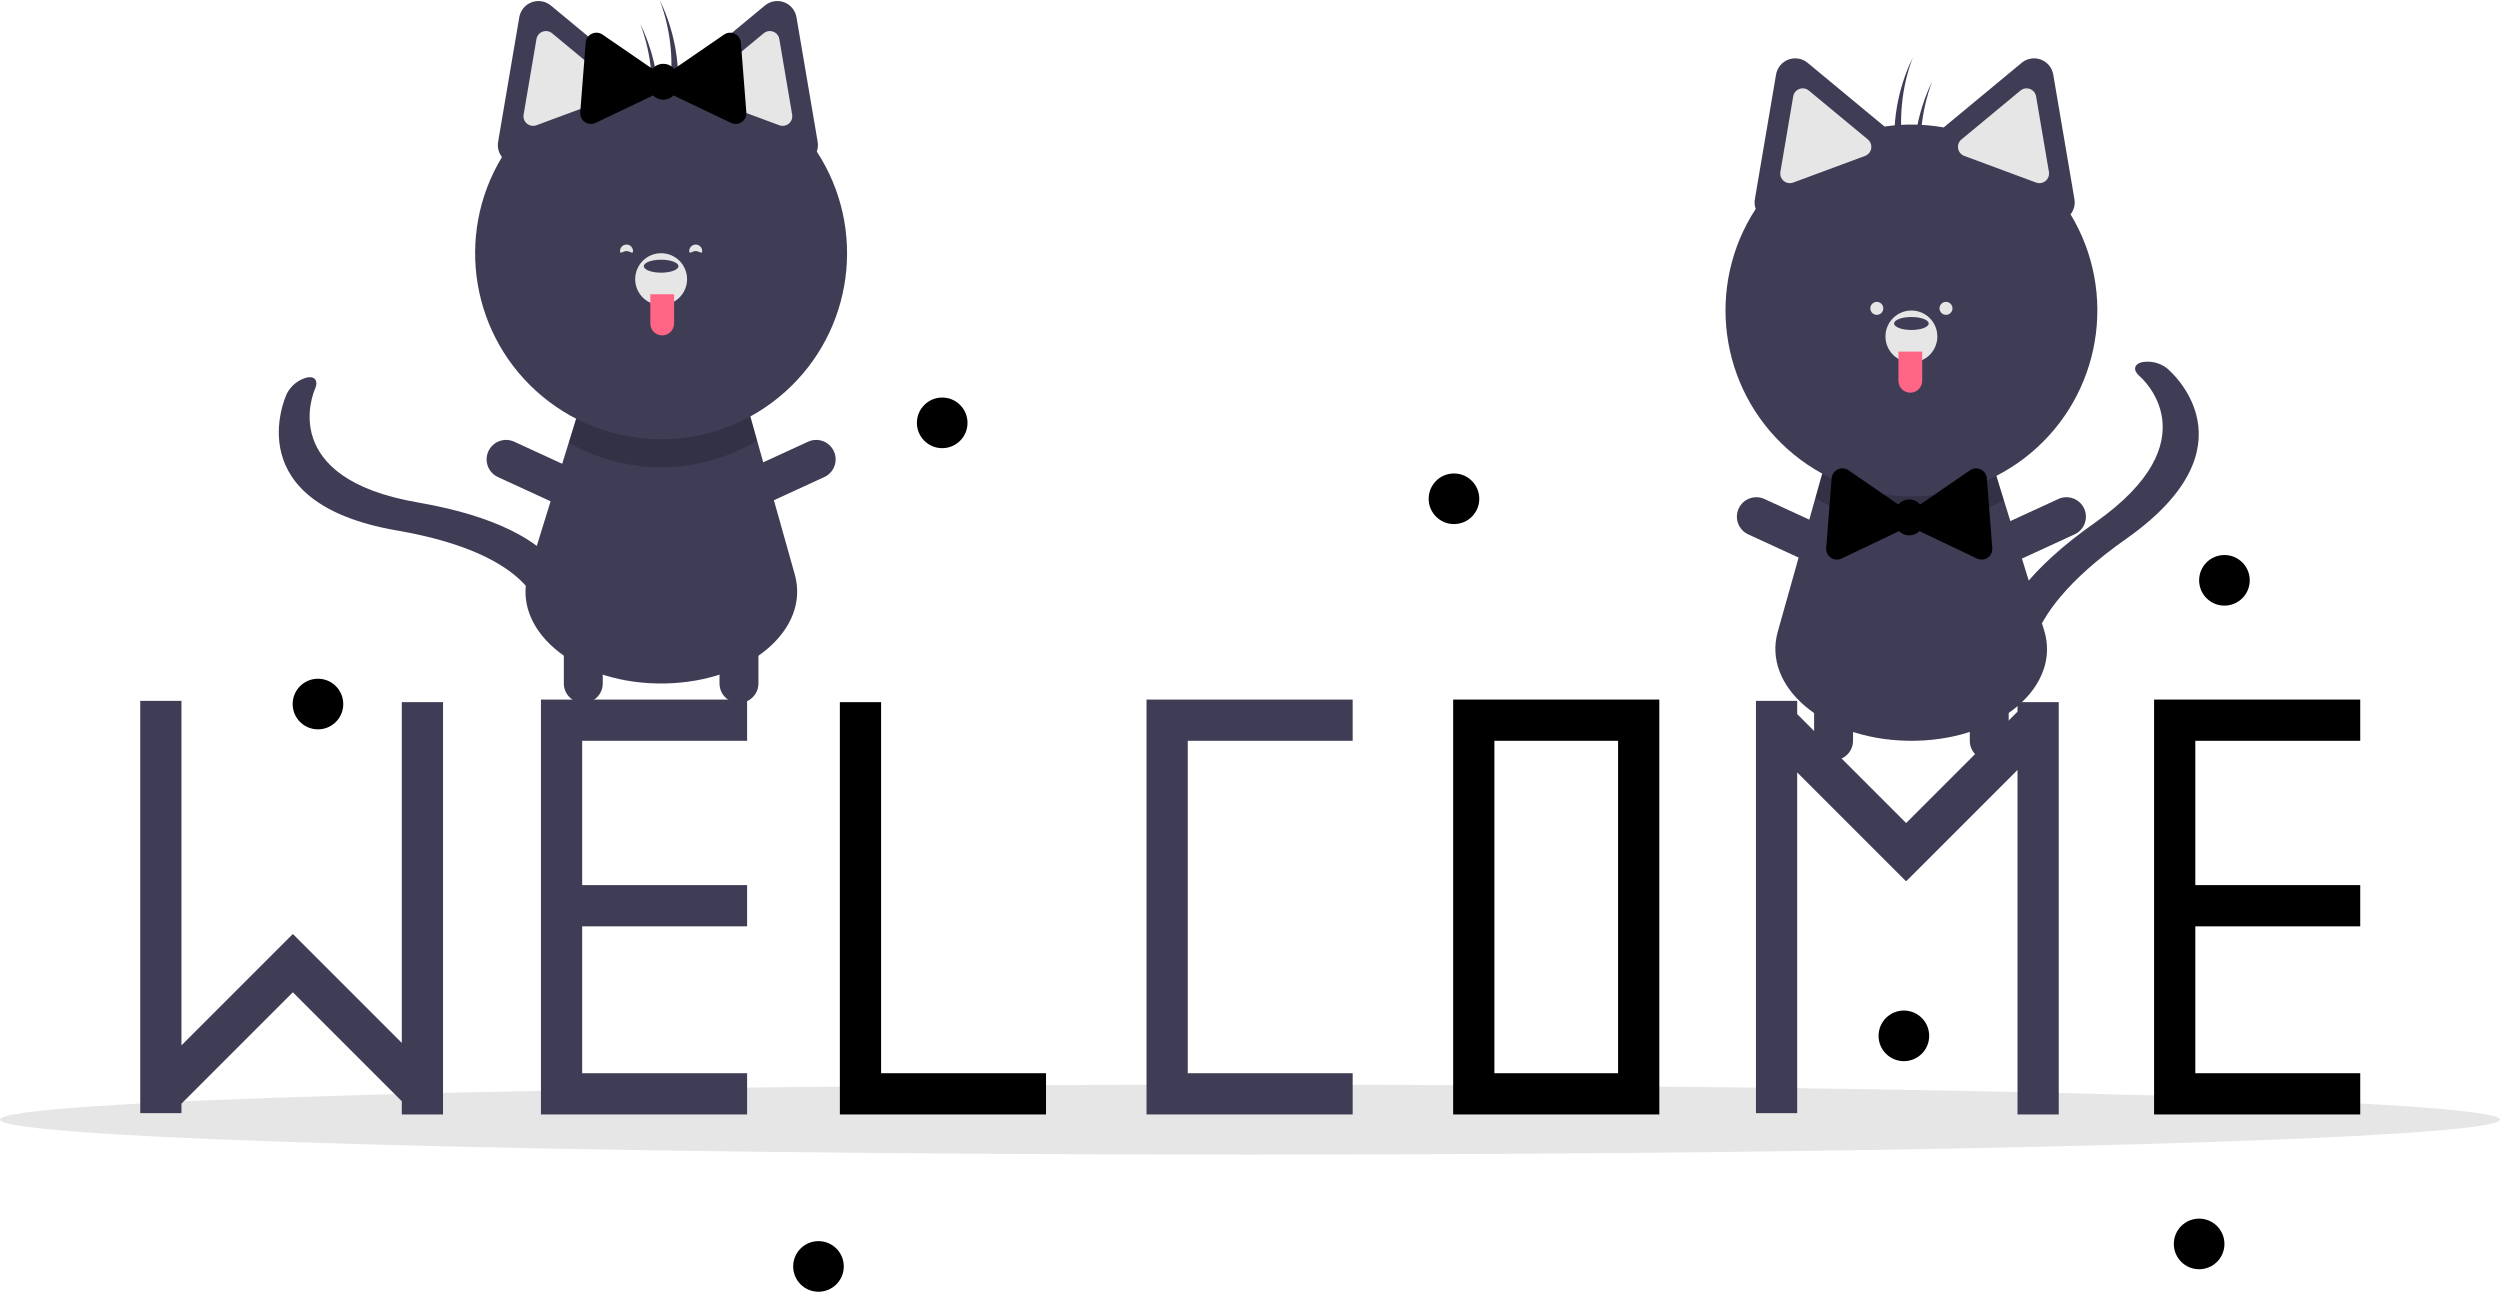
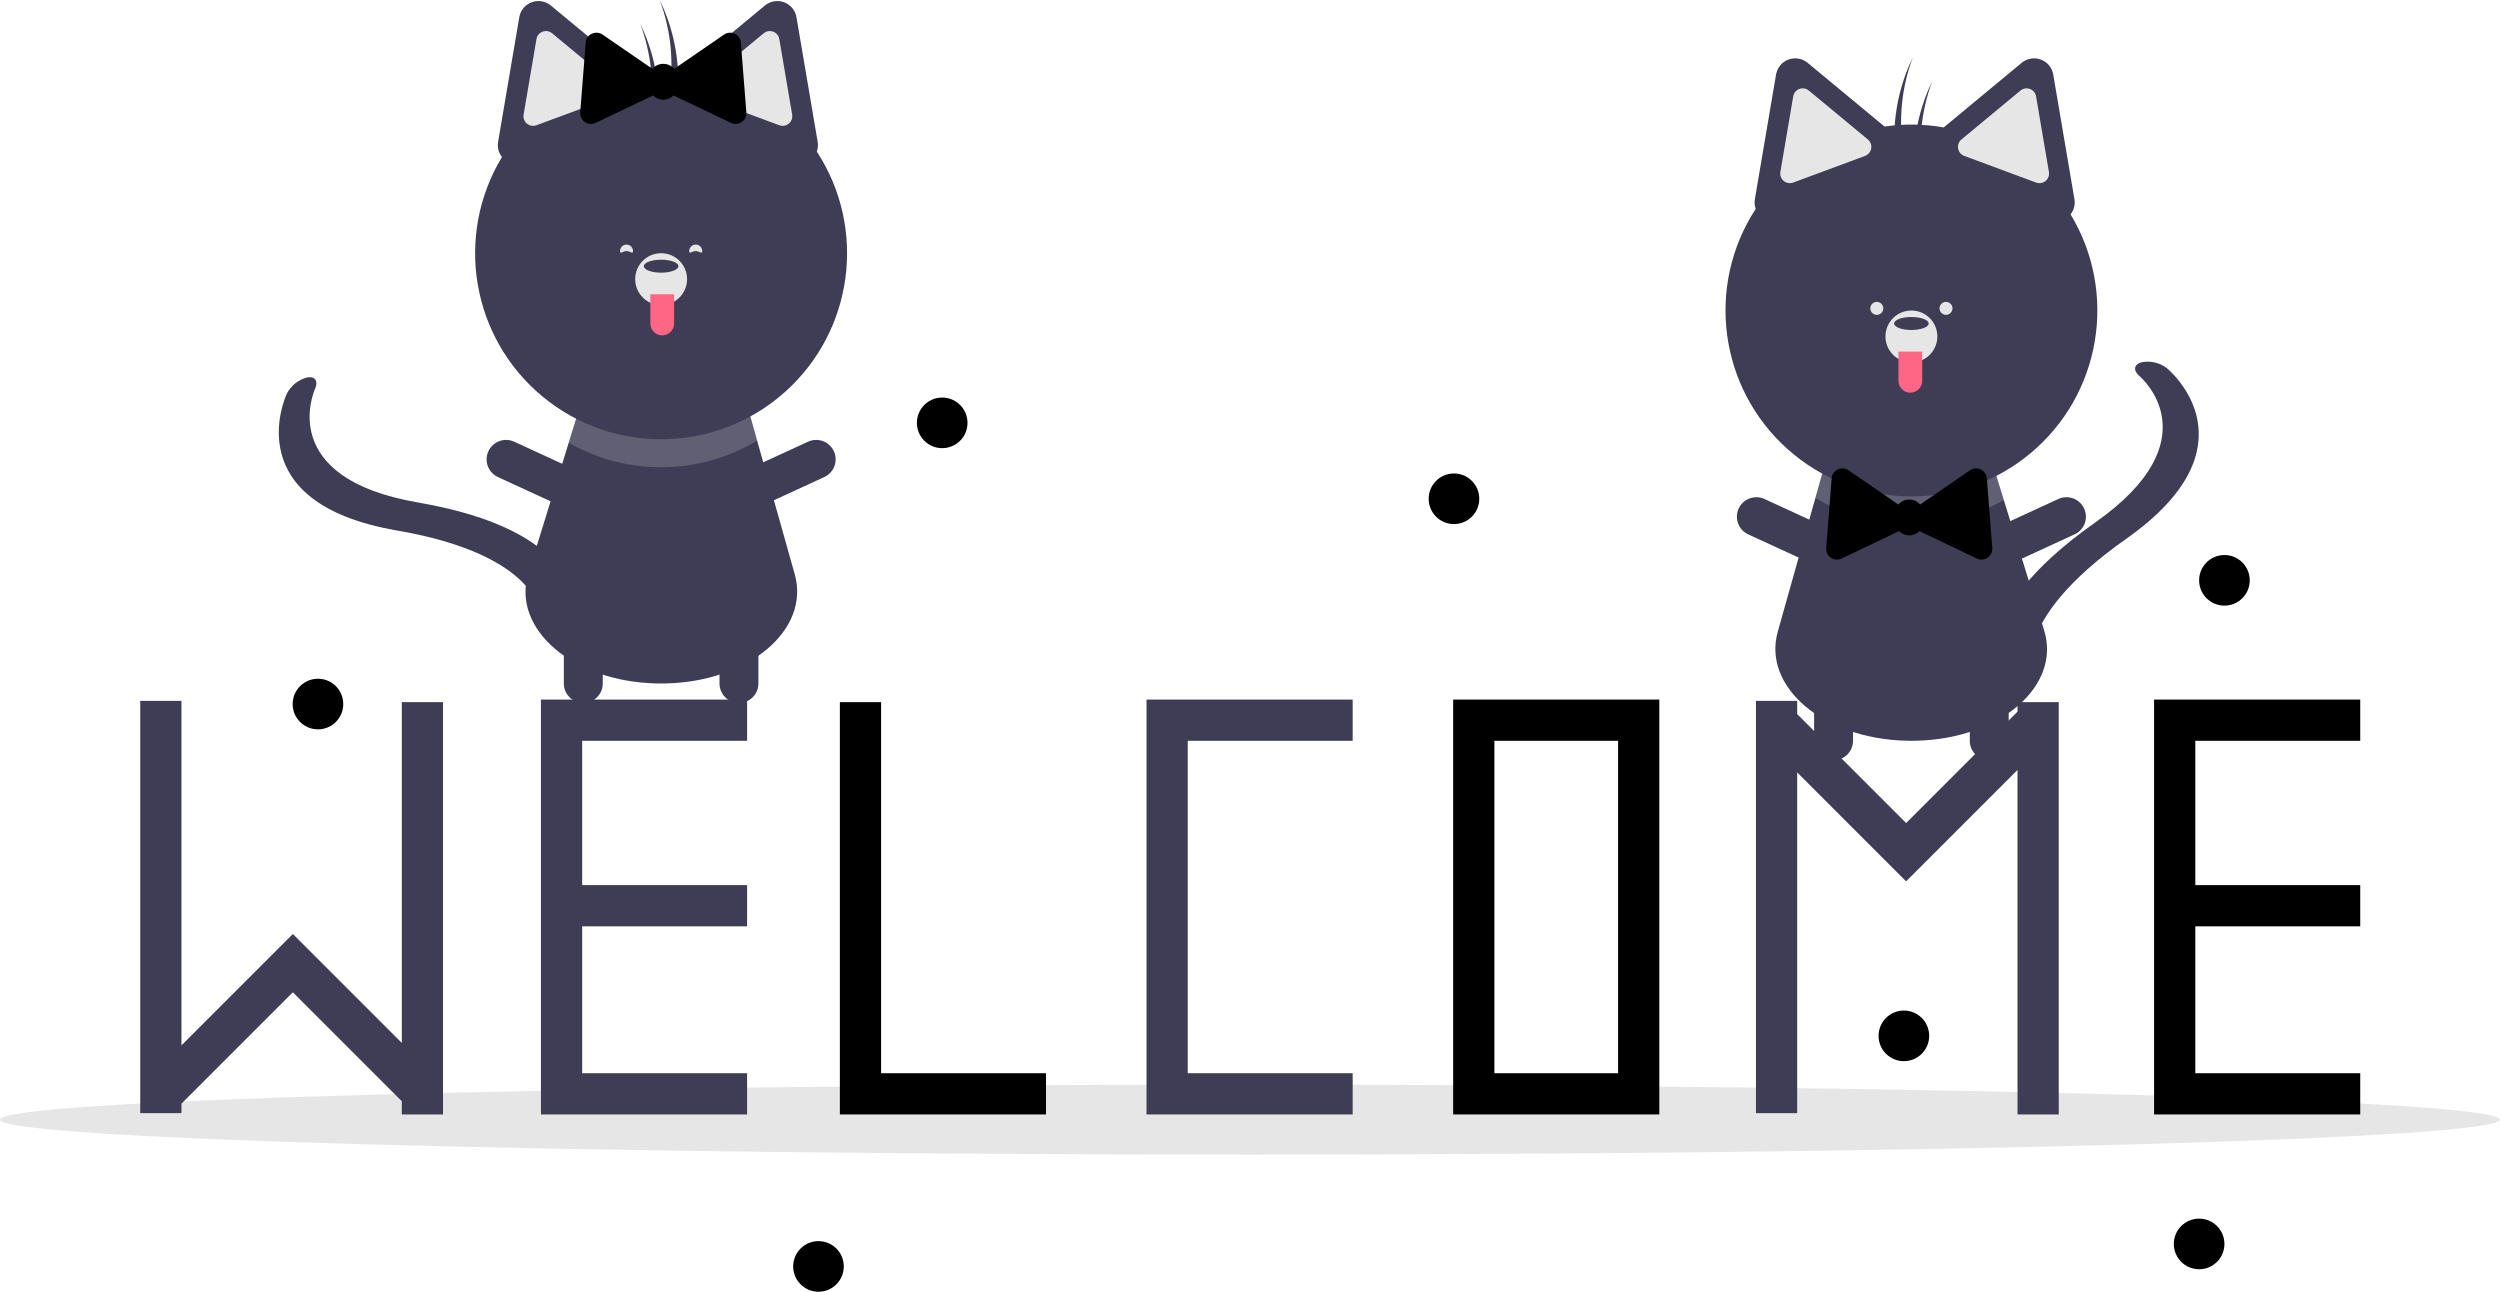
- <svg xmlns="http://www.w3.org/2000/svg" viewBox="0 0 889.076 459.38">
-   <ellipse cx="444.538" cy="398.169" fill="#e6e6e6" rx="444.538" ry="12.435" />
+ <svg xmlns="http://www.w3.org/2000/svg" fill="#e6e6e6" viewBox="0 0 889.076 459.38">
+   <ellipse cx="444.538" cy="398.169" rx="444.538" ry="12.435" />
  <path fill="#3f3d56" d="M681.445 263.431c-.561.008-1.123.016-1.692.016s-1.13-.008-1.691-.016c-29.758-.676-51.326-19.269-45.836-38.777l13.387-47.588 3.383-12.042 59.977 1.023 3.644 11.78 14.348 46.366c6.075 19.615-15.493 38.562-45.52 39.238Z" />
  <path d="M712.617 177.827a66.201 66.201 0 0 1-67.004-.761l3.383-12.042 59.977 1.023Z" opacity=".2" />
  <path fill="#3f3d56" d="M710.086 226.233c2.59-9.656 11.106-23.585 34.986-40.38 41.648-29.294 16.804-51.259 15.727-52.18-2.258-1.93-1.925-4.097.776-4.838a11.224 11.224 0 0 1 9.034 2.103c1.348 1.116 32.46 27.683-14.537 60.734-42.295 29.75-33.303 49.17-33.2 49.356 1.134 2.077-.683 3.739-4.062 3.716s-7.04-1.722-8.177-3.797c-.239-.44-2.96-5.724-.547-14.714Zm-58.014 44.134a6.92 6.92 0 0 1-6.92-6.92v-29.988a6.92 6.92 0 0 1 13.84 0v29.988a6.92 6.92 0 0 1-6.92 6.92Zm6.068-71.193a6.92 6.92 0 0 1-9.18 3.394l-27.243-12.534a6.92 6.92 0 0 1 5.785-12.574l27.243 12.535a6.92 6.92 0 0 1 3.395 9.179Z" />
  <path fill="#3f3d56" d="M701.367 199.174a6.92 6.92 0 0 0 9.18 3.394l27.242-12.534a6.92 6.92 0 0 0-5.785-12.574l-27.243 12.535a6.92 6.92 0 0 0-3.394 9.179Zm6.068 71.193a6.92 6.92 0 0 0 6.92-6.92v-29.988a6.92 6.92 0 1 0-13.84 0v29.988a6.92 6.92 0 0 0 6.92 6.92Zm28.921-194.142a6.806 6.806 0 0 0 1.373-5.409l-3.766-22.157-3.767-22.157a6.913 6.913 0 0 0-11.226-4.164l-17.305 14.34-10.426 8.64A65.694 65.694 0 0 0 670.192 45l-10.043-8.322-17.305-14.34a6.913 6.913 0 0 0-11.227 4.164l-3.766 22.157-3.766 22.157a6.844 6.844 0 0 0 .301 3.474 66.118 66.118 0 1 0 111.97 1.935Z" />
-   <path fill="#e6e6e6" d="M641.11 31.418a3.447 3.447 0 0 0-1.203.218 3.388 3.388 0 0 0-2.184 2.635l-4.567 26.87a3.423 3.423 0 0 0 4.565 3.782l25.553-9.48a3.422 3.422 0 0 0 .993-5.843L643.28 32.21a3.392 3.392 0 0 0-2.172-.792Zm79.594 0a3.392 3.392 0 0 0-2.172.791L697.546 49.6a3.422 3.422 0 0 0 .994 5.844l25.553 9.48a3.423 3.423 0 0 0 4.565-3.782l-4.568-26.87a3.388 3.388 0 0 0-2.184-2.635 3.447 3.447 0 0 0-1.202-.218Z" />
-   <circle cx="679.753" cy="119.658" r="9.227" fill="#e6e6e6" />
+   <path d="M641.11 31.418a3.447 3.447 0 0 0-1.203.218 3.388 3.388 0 0 0-2.184 2.635l-4.567 26.87a3.423 3.423 0 0 0 4.565 3.782l25.553-9.48a3.422 3.422 0 0 0 .993-5.843L643.28 32.21a3.392 3.392 0 0 0-2.172-.792Zm79.594 0a3.392 3.392 0 0 0-2.172.791L697.546 49.6a3.422 3.422 0 0 0 .994 5.844l25.553 9.48a3.423 3.423 0 0 0 4.565-3.782l-4.568-26.87a3.388 3.388 0 0 0-2.184-2.635 3.447 3.447 0 0 0-1.202-.218Z" />
+   <circle cx="679.753" cy="119.658" r="9.227" />
  <ellipse cx="679.753" cy="115.044" fill="#3f3d56" rx="6.151" ry="2.307" />
  <path fill="#ff6584" d="M675.14 125.04h8.458v10.38a4.23 4.23 0 0 1-4.23 4.23 4.23 4.23 0 0 1-4.228-4.23v-10.38Z" />
  <path fill="#3f3d56" d="M680.267 20.38c-.444.92-.874 1.849-1.28 2.798a65.818 65.818 0 0 0-4.65 35.344 690.36 690.36 0 0 1 2.7-3.888 65.775 65.775 0 0 1 3.23-34.254Zm6.92 8.458c-.443.92-.874 1.85-1.279 2.798a65.818 65.818 0 0 0-4.65 35.344 693.466 693.466 0 0 1 2.7-3.888 65.775 65.775 0 0 1 3.23-34.254Z" />
  <path fill="currentColor" d="m708.523 194.889-.975-12.398-.975-12.398a3.825 3.825 0 0 0-5.98-2.853l-10.25 7.043-7.484 5.143a5.095 5.095 0 0 0-7.75 0l-7.484-5.143-10.25-7.043a3.825 3.825 0 0 0-5.98 2.853l-.974 12.398-.975 12.398a3.825 3.825 0 0 0 5.46 3.752l11.225-5.355 9.223-4.4a5.101 5.101 0 0 0 7.261 0l9.223 4.4 11.224 5.355a3.825 3.825 0 0 0 5.461-3.752Z" />
-   <circle cx="667.451" cy="109.662" r="2.307" fill="#e6e6e6" />
-   <circle cx="692.056" cy="109.662" r="2.307" fill="#e6e6e6" />
+   <circle cx="667.451" cy="109.662" r="2.307" />
+   <circle cx="692.056" cy="109.662" r="2.307" />
  <path fill="#3f3d56" d="M233.425 243.052c.562.007 1.123.015 1.692.015s1.13-.008 1.692-.015c29.757-.677 51.325-19.27 45.835-38.777l-13.387-47.589-3.383-12.041-59.976 1.022-3.645 11.78-14.348 46.367c-6.074 19.615 15.494 38.561 45.52 39.238Z" />
  <path d="M202.253 157.447a66.201 66.201 0 0 0 67.004-.76l-3.383-12.042-59.976 1.022Z" opacity=".2" />
  <path fill="#3f3d56" d="M197.5 200.214c-6.474-7.62-20.13-16.565-48.9-21.526-50.178-8.656-37.121-39.14-36.542-40.432 1.215-2.711-.014-4.528-2.772-4.041a11.224 11.224 0 0 0-7.265 5.766c-.742 1.585-17.492 38.91 39.127 48.673 50.957 8.79 51.139 30.19 51.125 30.402-.135 2.363 2.218 3.087 5.263 1.621s5.625-4.57 5.765-6.93c.028-.5.226-6.441-5.801-13.533Zm65.298 49.773a6.92 6.92 0 0 0 6.92-6.92V213.08a6.92 6.92 0 0 0-13.84 0v29.988a6.92 6.92 0 0 0 6.92 6.92Zm-6.068-71.193a6.92 6.92 0 0 0 9.18 3.395l27.243-12.534a6.92 6.92 0 1 0-5.785-12.574l-27.243 12.534a6.92 6.92 0 0 0-3.394 9.18Zm-43.227 0a6.92 6.92 0 0 1-9.179 3.395l-27.243-12.534a6.92 6.92 0 1 1 5.785-12.574l27.243 12.534a6.92 6.92 0 0 1 3.394 9.18Z" />
  <path fill="#3f3d56" d="M207.436 249.987a6.92 6.92 0 0 1-6.92-6.92V213.08a6.92 6.92 0 0 1 13.84 0v29.988a6.92 6.92 0 0 1-6.92 6.92ZM290.484 53.91a6.844 6.844 0 0 0 .302-3.473l-3.767-22.157-3.766-22.157a6.913 6.913 0 0 0-11.226-4.165l-17.305 14.34-10.043 8.323a65.694 65.694 0 0 0-21.047.317l-10.426-8.64L195.9 1.959a6.913 6.913 0 0 0-11.226 4.165l-3.766 22.157-3.767 22.157a6.806 6.806 0 0 0 1.374 5.408 66.137 66.137 0 1 0 111.97-1.935Z" />
-   <path fill="#e6e6e6" d="m271.59 11.83-20.986 17.39a3.422 3.422 0 0 0 .993 5.844l25.553 9.48a3.423 3.423 0 0 0 4.565-3.783l-4.568-26.87a3.388 3.388 0 0 0-2.184-2.635 3.447 3.447 0 0 0-1.202-.218 3.392 3.392 0 0 0-2.172.792Zm-78.626-.574a3.388 3.388 0 0 0-2.184 2.635l-4.567 26.87a3.423 3.423 0 0 0 4.564 3.782l25.554-9.48a3.422 3.422 0 0 0 .993-5.843l-20.986-17.39a3.392 3.392 0 0 0-2.172-.792 3.447 3.447 0 0 0-1.202.218Z" />
-   <circle cx="235.117" cy="99.278" r="9.227" fill="#e6e6e6" />
+   <path d="m271.59 11.83-20.986 17.39a3.422 3.422 0 0 0 .993 5.844l25.553 9.48a3.423 3.423 0 0 0 4.565-3.783l-4.568-26.87a3.388 3.388 0 0 0-2.184-2.635 3.447 3.447 0 0 0-1.202-.218 3.392 3.392 0 0 0-2.172.792Zm-78.626-.574a3.388 3.388 0 0 0-2.184 2.635l-4.567 26.87a3.423 3.423 0 0 0 4.564 3.782l25.554-9.48a3.422 3.422 0 0 0 .993-5.843l-20.986-17.39a3.392 3.392 0 0 0-2.172-.792 3.447 3.447 0 0 0-1.202.218Z" />
+   <circle cx="235.117" cy="99.278" r="9.227" />
  <ellipse cx="235.117" cy="94.665" fill="#3f3d56" rx="6.151" ry="2.307" />
  <path fill="#ff6584" d="M235.501 119.27a4.23 4.23 0 0 1-4.229-4.229v-10.38h8.459v10.38a4.23 4.23 0 0 1-4.23 4.23Z" />
  <path fill="#3f3d56" d="M234.604 0c.443.92.874 1.85 1.279 2.798a65.818 65.818 0 0 1 4.65 35.344 689.837 689.837 0 0 0-2.7-3.888A65.775 65.775 0 0 0 234.603 0Zm-6.921 8.458c.444.92.874 1.85 1.28 2.798a65.818 65.818 0 0 1 4.65 35.344 690.725 690.725 0 0 0-2.7-3.888 65.775 65.775 0 0 0-3.23-34.254Z" />
  <path fill="currentColor" d="m206.347 39.947.975-12.398.975-12.398a3.825 3.825 0 0 1 5.98-2.853l10.25 7.044 7.484 5.143a5.095 5.095 0 0 1 7.75 0l7.484-5.143 10.25-7.044a3.825 3.825 0 0 1 5.98 2.853l.975 12.398.975 12.398a3.825 3.825 0 0 1-5.461 3.753l-11.225-5.355-9.222-4.4a5.101 5.101 0 0 1-7.262 0l-9.222 4.4-11.225 5.355a3.825 3.825 0 0 1-5.46-3.753Z" />
-   <path fill="#e6e6e6" d="M245.113 89.282c0 1.274 1.033 0 2.307 0s2.307 1.274 2.307 0a2.307 2.307 0 0 0-4.614 0Zm-19.992 0c0 1.274-1.033 0-2.307 0s-2.307 1.274-2.307 0a2.307 2.307 0 0 1 4.614 0Z" />
+   <path d="M245.113 89.282c0 1.274 1.033 0 2.307 0s2.307 1.274 2.307 0a2.307 2.307 0 0 0-4.614 0Zm-19.992 0c0 1.274-1.033 0-2.307 0s-2.307 1.274-2.307 0a2.307 2.307 0 0 1 4.614 0Z" />
  <path fill="#3f3d56" d="M481.05 263.451v-14.663h-73.314v147.545h73.314V381.67h-58.651V263.451h58.651z" />
  <path fill="currentColor" d="M516.79 248.788v147.545h73.315V248.788Zm58.652 132.882h-43.989V263.45h43.989Zm-262.098 0V249.705h-14.663v146.628h73.314V381.67h-58.651z" />
  <path fill="#3f3d56" d="M265.69 263.451v-14.663h-73.314v147.545h73.314V381.67h-58.651v-52.236h58.651v-14.663h-58.651v-51.32h58.651z" />
  <path fill="currentColor" d="M839.372 263.451v-14.663h-73.314v147.545h73.314V381.67h-58.651v-52.236h58.651v-14.663h-58.651v-51.32h58.651z" />
  <path fill="#3f3d56" d="M142.889 249.705V370.89l-38.661-38.66-.088.089-.082-.082-39.523 39.523V249.247H49.872v146.628h14.663v-3.379l39.612-39.612 38.742 38.743v4.706h14.663V249.705h-14.663zm574.599 0v3.378l-39.612 39.612-38.743-38.742v-4.706H624.47v146.628h14.663V274.689l38.661 38.661.089-.089.081.081 39.524-39.523v122.514h14.662V249.705h-14.662z" />
  <circle cx="335.076" cy="150.38" r="9" fill="currentColor" />
  <circle cx="113.076" cy="250.38" r="9" fill="currentColor" />
  <circle cx="291.076" cy="450.38" r="9" fill="currentColor" />
  <circle cx="517.076" cy="177.38" r="9" fill="currentColor" />
  <circle cx="782.076" cy="442.38" r="9" fill="currentColor" />
  <circle cx="791.076" cy="206.38" r="9" fill="currentColor" />
  <circle cx="677.076" cy="368.38" r="9" fill="currentColor" />
</svg>
